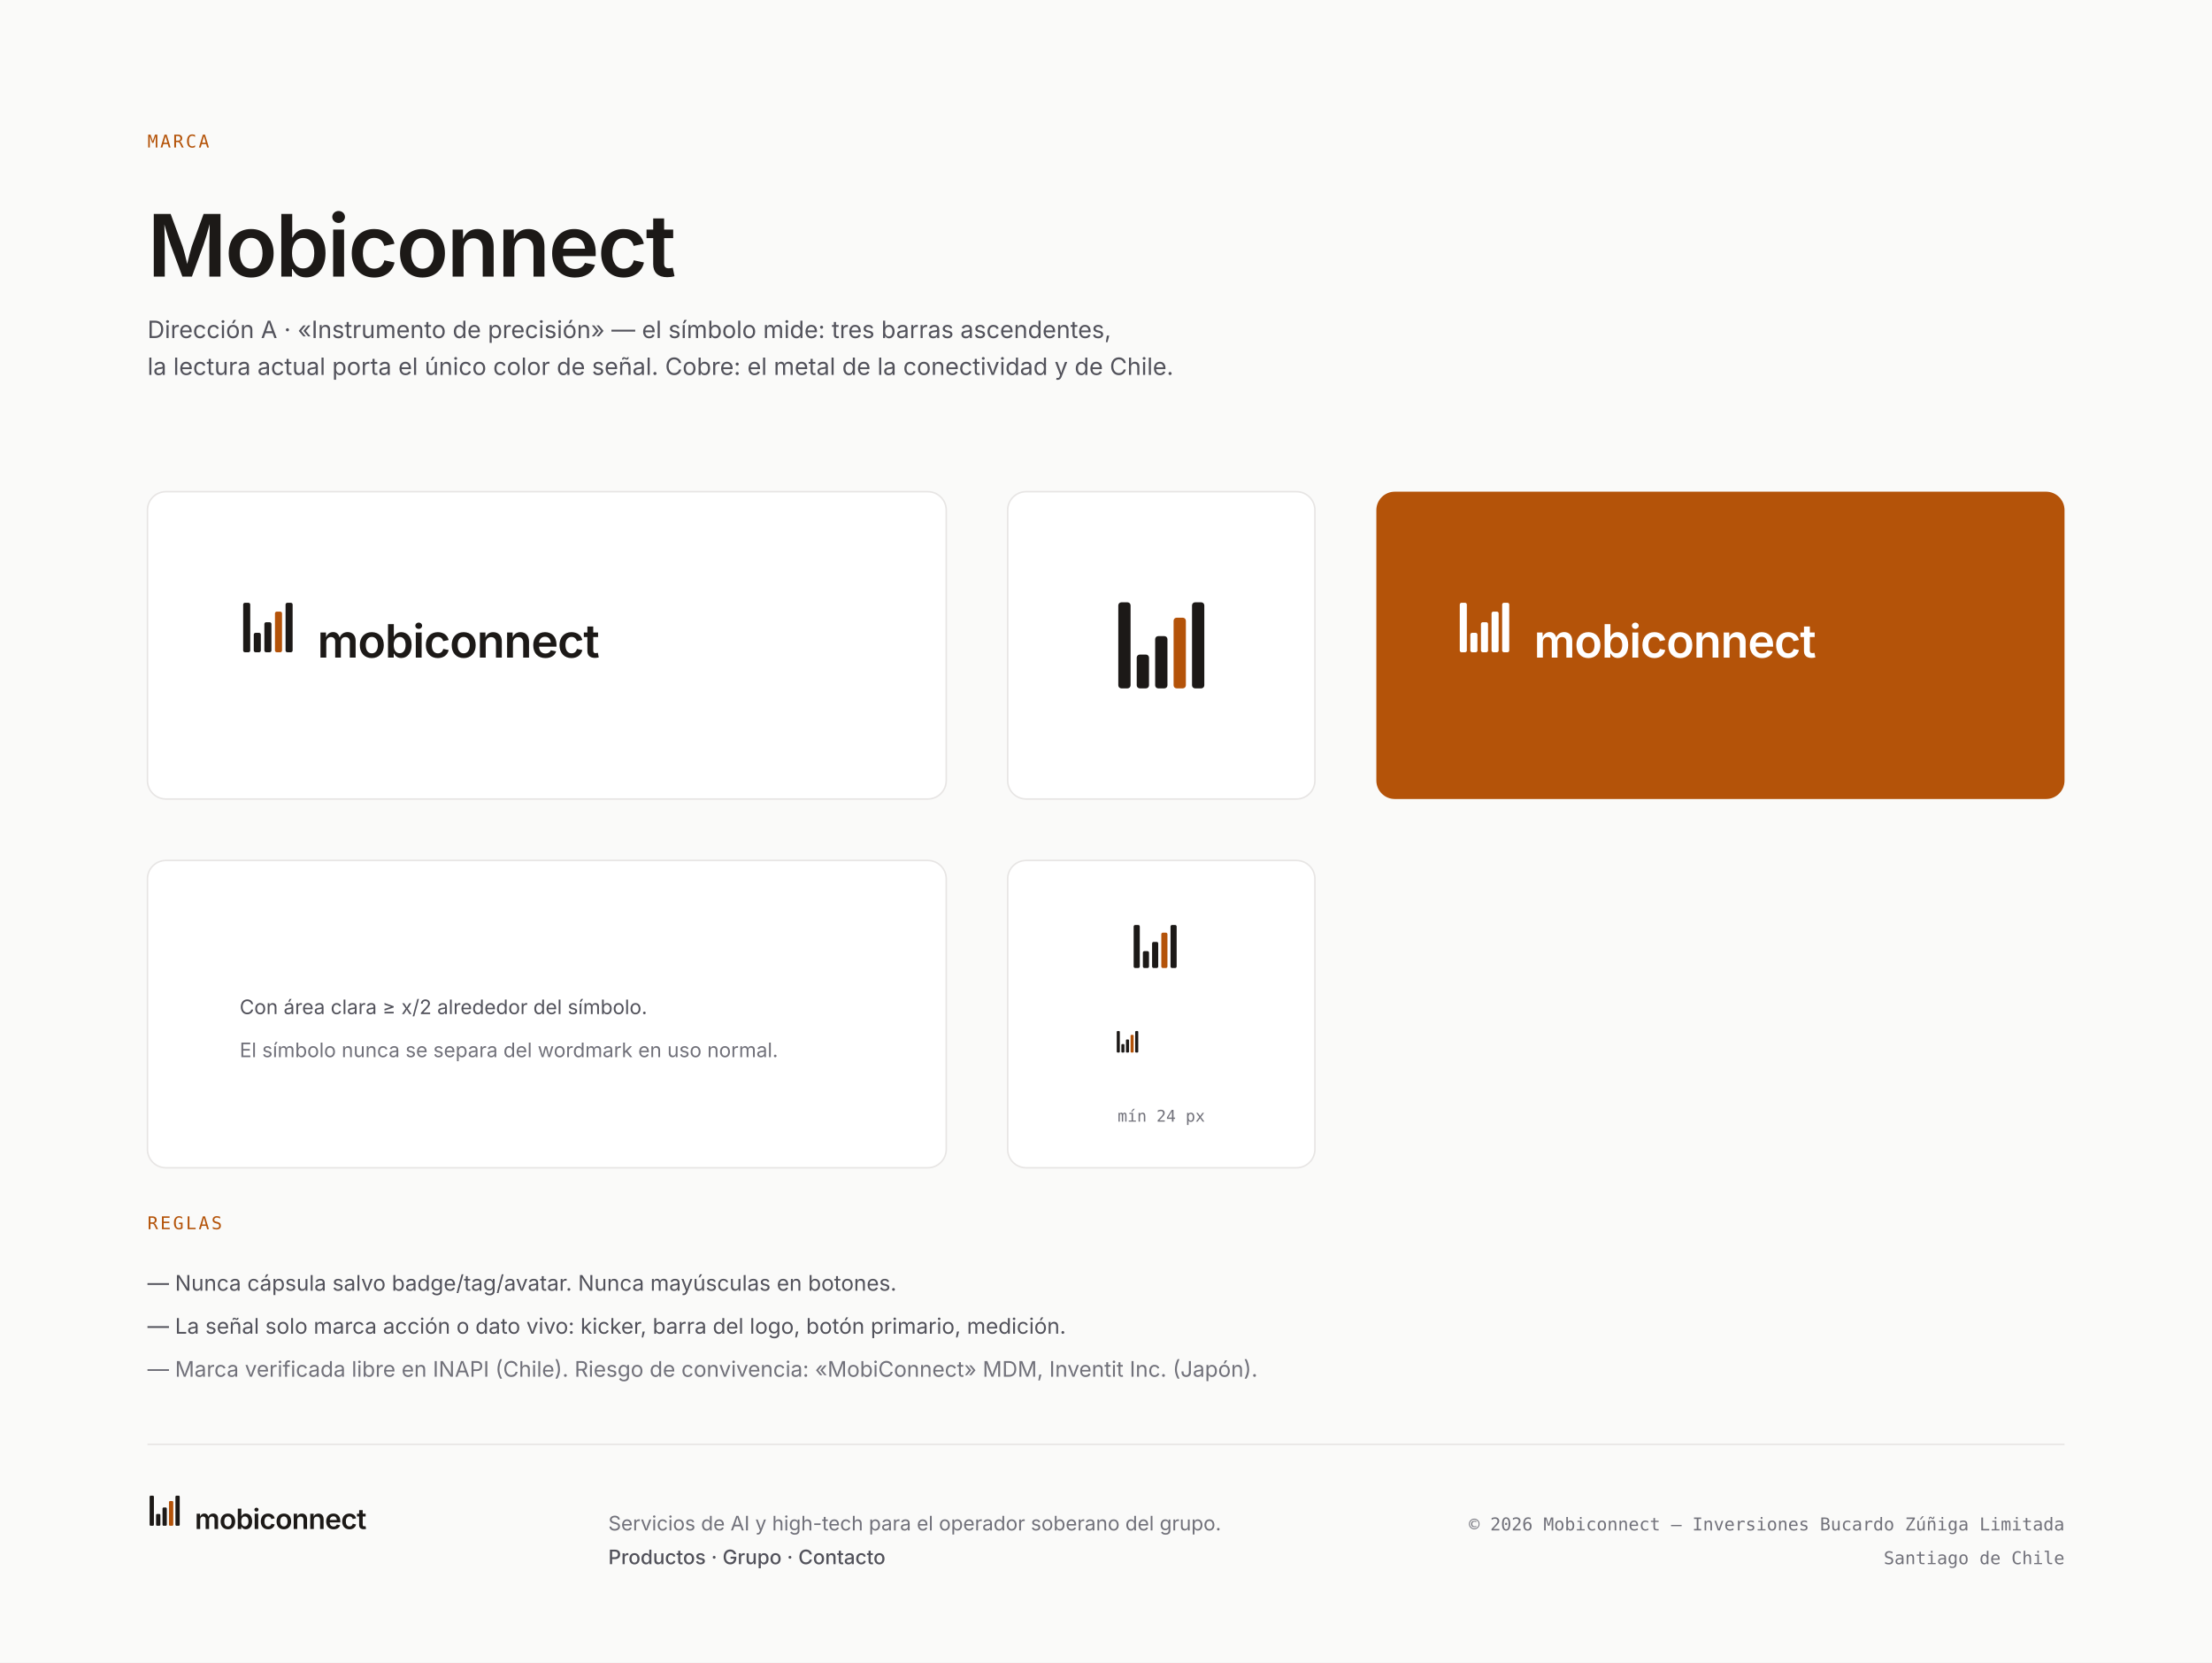
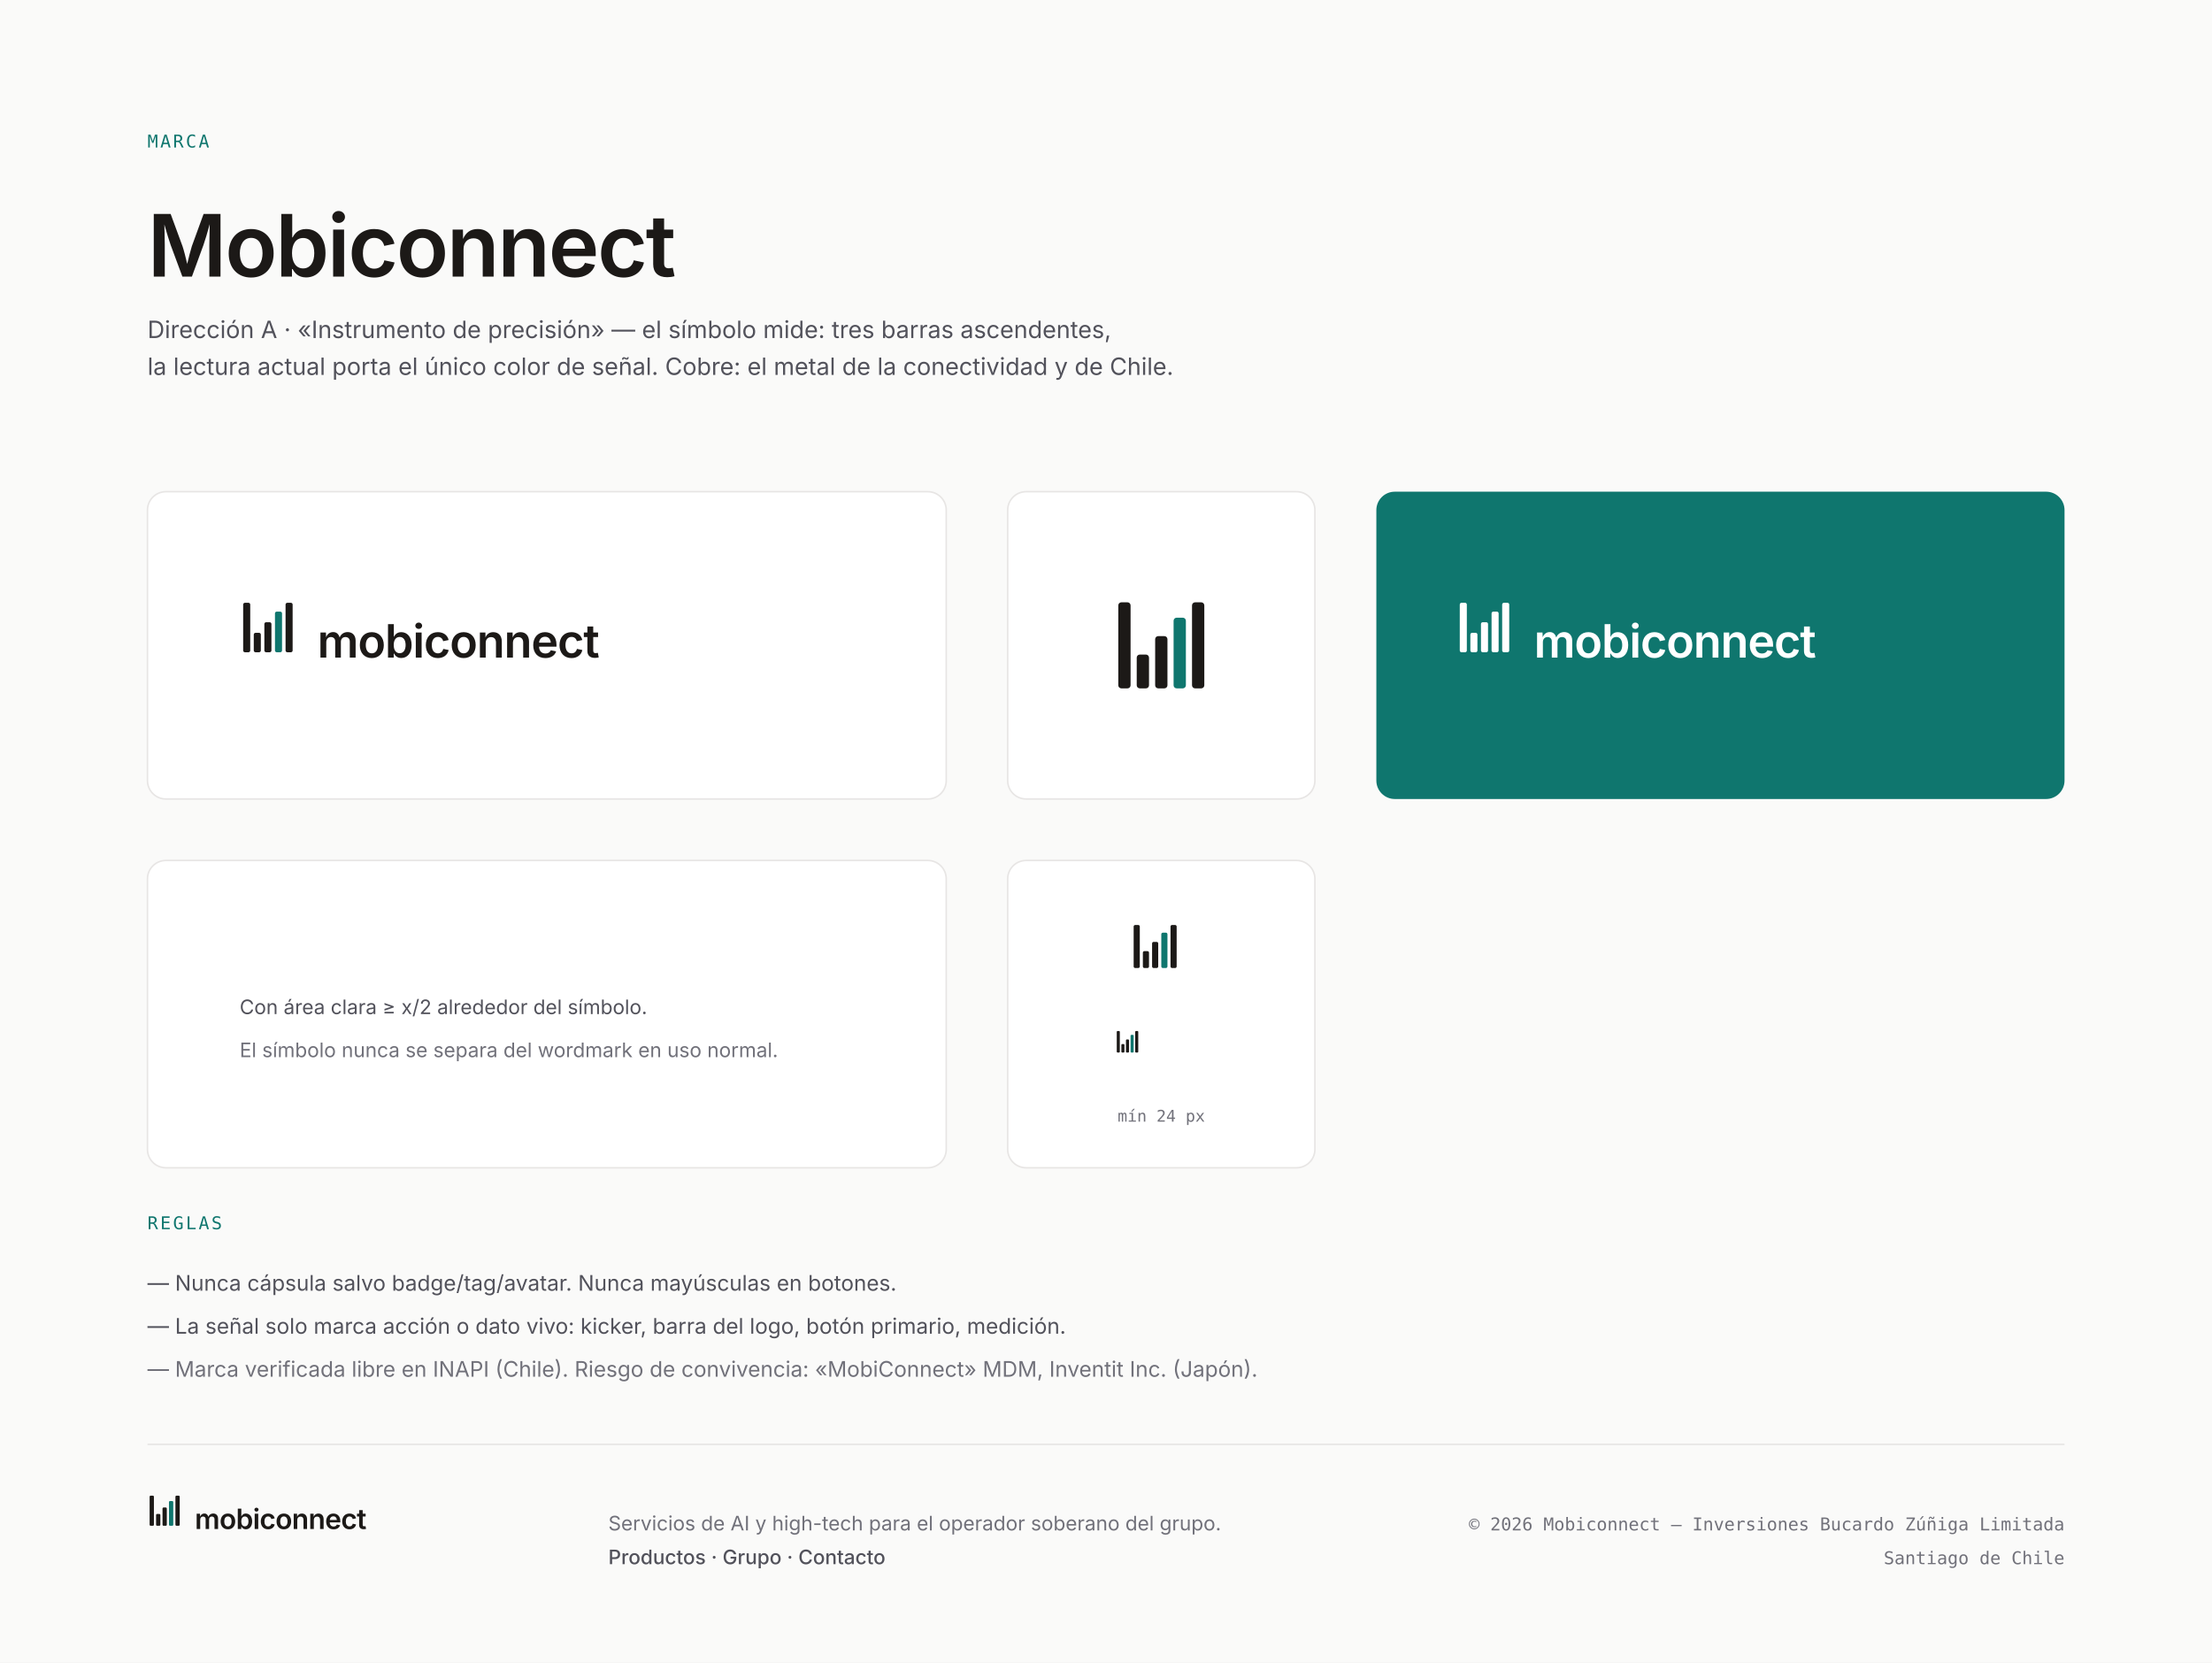
<svg xmlns="http://www.w3.org/2000/svg" width="1440" height="1082" viewBox="0 0 1440 1082">
  <rect x="0" y="0" width="1440" height="1082" fill="#FAFAF9" />
  <g id="titulo">
-     <text x="96" y="96" font-family="'IBM Plex Mono', 'SF Mono', Consolas, monospace" font-size="11.5" font-weight="500" fill="#B45309" letter-spacing="1.4">MARCA</text>
+     <text x="96" y="96" font-family="'IBM Plex Mono', 'SF Mono', Consolas, monospace" font-size="11.5" font-weight="500" fill="#0F766E" letter-spacing="1.4">MARCA</text>
    <text x="96" y="180" font-family="'Inter Tight', Inter, 'Helvetica Neue', Arial, sans-serif" font-size="56" font-weight="600" fill="#1C1917" letter-spacing="-1.2">Mobiconnect</text>
    <text x="96" y="220" font-family="Inter, 'Helvetica Neue', Arial, sans-serif" font-size="15.5" font-weight="400" fill="#52525B">Dirección A · «Instrumento de precisión» — el símbolo mide: tres barras ascendentes,</text>
    <text x="96" y="244" font-family="Inter, 'Helvetica Neue', Arial, sans-serif" font-size="15.5" font-weight="400" fill="#52525B">la lectura actual porta el único color de señal. Cobre: el metal de la conectividad y de Chile.</text>
  </g>
  <g id="lockup-horizontal">
    <rect x="96" y="320" width="520" height="200" fill="#FFFFFF" rx="12" stroke="#E7E5E4" stroke-width="1" />
    <g transform="translate(156,390) scale(1.15)">
      <rect x="2" y="2" width="4" height="28" fill="#1C1917" rx="1" />
      <rect x="26" y="2" width="4" height="28" fill="#1C1917" rx="1" />
      <rect x="8" y="19" width="4" height="11" fill="#1C1917" rx="1" />
      <rect x="14" y="13" width="4" height="17" fill="#1C1917" rx="1" />
-       <rect x="20" y="7" width="4" height="23" fill="#B45309" rx="1" />
+       <rect x="20" y="7" width="4" height="23" fill="#0F766E" rx="1" />
      <text x="44" y="33" font-family="Inter, 'Helvetica Neue', Arial, sans-serif" font-size="26" font-weight="600" fill="#1C1917" letter-spacing="-0.5">mobiconnect</text>
    </g>
  </g>
  <g id="simbolo-64">
    <rect x="656" y="320" width="200" height="200" fill="#FFFFFF" rx="12" stroke="#E7E5E4" stroke-width="1" />
    <g transform="translate(724,388) scale(2.0)">
      <rect x="2" y="2" width="4" height="28" fill="#1C1917" rx="1" />
      <rect x="26" y="2" width="4" height="28" fill="#1C1917" rx="1" />
      <rect x="8" y="19" width="4" height="11" fill="#1C1917" rx="1" />
      <rect x="14" y="13" width="4" height="17" fill="#1C1917" rx="1" />
-       <rect x="20" y="7" width="4" height="23" fill="#B45309" rx="1" />
+       <rect x="20" y="7" width="4" height="23" fill="#0F766E" rx="1" />
    </g>
  </g>
  <g id="lockup-reverso">
-     <rect x="896" y="320" width="448" height="200" fill="#B45309" rx="12" />
+     <rect x="896" y="320" width="448" height="200" fill="#0F766E" rx="12" />
    <g transform="translate(948,390) scale(1.15)">
      <rect x="2" y="2" width="4" height="28" fill="#FFFFFF" rx="1" />
      <rect x="26" y="2" width="4" height="28" fill="#FFFFFF" rx="1" />
      <rect x="8" y="19" width="4" height="11" fill="#FFFFFF" rx="1" />
      <rect x="14" y="13" width="4" height="17" fill="#FFFFFF" rx="1" />
      <rect x="20" y="7" width="4" height="23" fill="#FFFFFF" rx="1" />
      <text x="44" y="33" font-family="Inter, 'Helvetica Neue', Arial, sans-serif" font-size="26" font-weight="600" fill="#FFFFFF" letter-spacing="-0.5">mobiconnect</text>
    </g>
  </g>
  <g id="area-segura">
    <rect x="96" y="560" width="520" height="200" fill="#FFFFFF" rx="12" stroke="#E7E5E4" stroke-width="1" />
    <text x="156" y="660" font-family="Inter, 'Helvetica Neue', Arial, sans-serif" font-size="13" font-weight="400" fill="#52525B">Con área clara ≥ x/2 alrededor del símbolo.</text>
    <text x="156" y="688" font-family="Inter, 'Helvetica Neue', Arial, sans-serif" font-size="13" font-weight="400" fill="#71717A">El símbolo nunca se separa del wordmark en uso normal.</text>
  </g>
  <g id="escala-minima">
    <rect x="656" y="560" width="200" height="200" fill="#FFFFFF" rx="12" stroke="#E7E5E4" stroke-width="1" />
    <g transform="translate(736,600) scale(1.0)">
      <rect x="2" y="2" width="4" height="28" fill="#1C1917" rx="1" />
      <rect x="26" y="2" width="4" height="28" fill="#1C1917" rx="1" />
      <rect x="8" y="19" width="4" height="11" fill="#1C1917" rx="1" />
      <rect x="14" y="13" width="4" height="17" fill="#1C1917" rx="1" />
-       <rect x="20" y="7" width="4" height="23" fill="#B45309" rx="1" />
+       <rect x="20" y="7" width="4" height="23" fill="#0F766E" rx="1" />
    </g>
    <g transform="translate(726,670) scale(0.5)">
      <rect x="2" y="2" width="4" height="28" fill="#1C1917" rx="1" />
      <rect x="26" y="2" width="4" height="28" fill="#1C1917" rx="1" />
      <rect x="8" y="19" width="4" height="11" fill="#1C1917" rx="1" />
      <rect x="14" y="13" width="4" height="17" fill="#1C1917" rx="1" />
-       <rect x="20" y="7" width="4" height="23" fill="#B45309" rx="1" />
+       <rect x="20" y="7" width="4" height="23" fill="#0F766E" rx="1" />
    </g>
    <text x="756" y="730" font-family="'IBM Plex Mono', 'SF Mono', Consolas, monospace" font-size="10.5" font-weight="500" fill="#71717A" text-anchor="middle">mín 24 px</text>
  </g>
  <g id="notas">
-     <text x="96" y="800" font-family="'IBM Plex Mono', 'SF Mono', Consolas, monospace" font-size="11.5" font-weight="500" fill="#B45309" letter-spacing="1.4">REGLAS</text>
+     <text x="96" y="800" font-family="'IBM Plex Mono', 'SF Mono', Consolas, monospace" font-size="11.5" font-weight="500" fill="#0F766E" letter-spacing="1.4">REGLAS</text>
    <text x="96" y="840" font-family="Inter, 'Helvetica Neue', Arial, sans-serif" font-size="14" font-weight="400" fill="#52525B">—  Nunca cápsula salvo badge/tag/avatar. Nunca mayúsculas en botones.</text>
    <text x="96" y="868" font-family="Inter, 'Helvetica Neue', Arial, sans-serif" font-size="14" font-weight="400" fill="#52525B">—  La señal solo marca acción o dato vivo: kicker, barra del logo, botón primario, medición.</text>
    <text x="96" y="896" font-family="Inter, 'Helvetica Neue', Arial, sans-serif" font-size="14" font-weight="400" fill="#71717A">—  Marca verificada libre en INAPI (Chile). Riesgo de convivencia: «MobiConnect» MDM, Inventit Inc. (Japón).</text>
  </g>
  <g id="footer">
    <line x1="96" y1="940" x2="1344" y2="940" stroke="#E7E5E4" stroke-width="1" />
    <g transform="translate(96,972) scale(0.7)">
      <rect x="2" y="2" width="4" height="28" fill="#1C1917" rx="1" />
      <rect x="26" y="2" width="4" height="28" fill="#1C1917" rx="1" />
      <rect x="8" y="19" width="4" height="11" fill="#1C1917" rx="1" />
      <rect x="14" y="13" width="4" height="17" fill="#1C1917" rx="1" />
-       <rect x="20" y="7" width="4" height="23" fill="#B45309" rx="1" />
+       <rect x="20" y="7" width="4" height="23" fill="#0F766E" rx="1" />
      <text x="44" y="33" font-family="Inter, 'Helvetica Neue', Arial, sans-serif" font-size="26" font-weight="600" fill="#1C1917" letter-spacing="-0.5">mobiconnect</text>
    </g>
    <text x="396" y="996" font-family="Inter, 'Helvetica Neue', Arial, sans-serif" font-size="13" font-weight="400" fill="#71717A">Servicios de AI y high-tech para el operador soberano del grupo.</text>
    <text x="396" y="1018" font-family="Inter, 'Helvetica Neue', Arial, sans-serif" font-size="13" font-weight="500" fill="#52525B">Productos · Grupo · Contacto</text>
    <text x="1344" y="996" font-family="'IBM Plex Mono', 'SF Mono', Consolas, monospace" font-size="11.5" font-weight="400" fill="#71717A" text-anchor="end">© 2026 Mobiconnect — Inversiones Bucardo Zúñiga Limitada</text>
    <text x="1344" y="1018" font-family="'IBM Plex Mono', 'SF Mono', Consolas, monospace" font-size="11.5" font-weight="400" fill="#71717A" text-anchor="end">Santiago de Chile</text>
  </g>
</svg>
